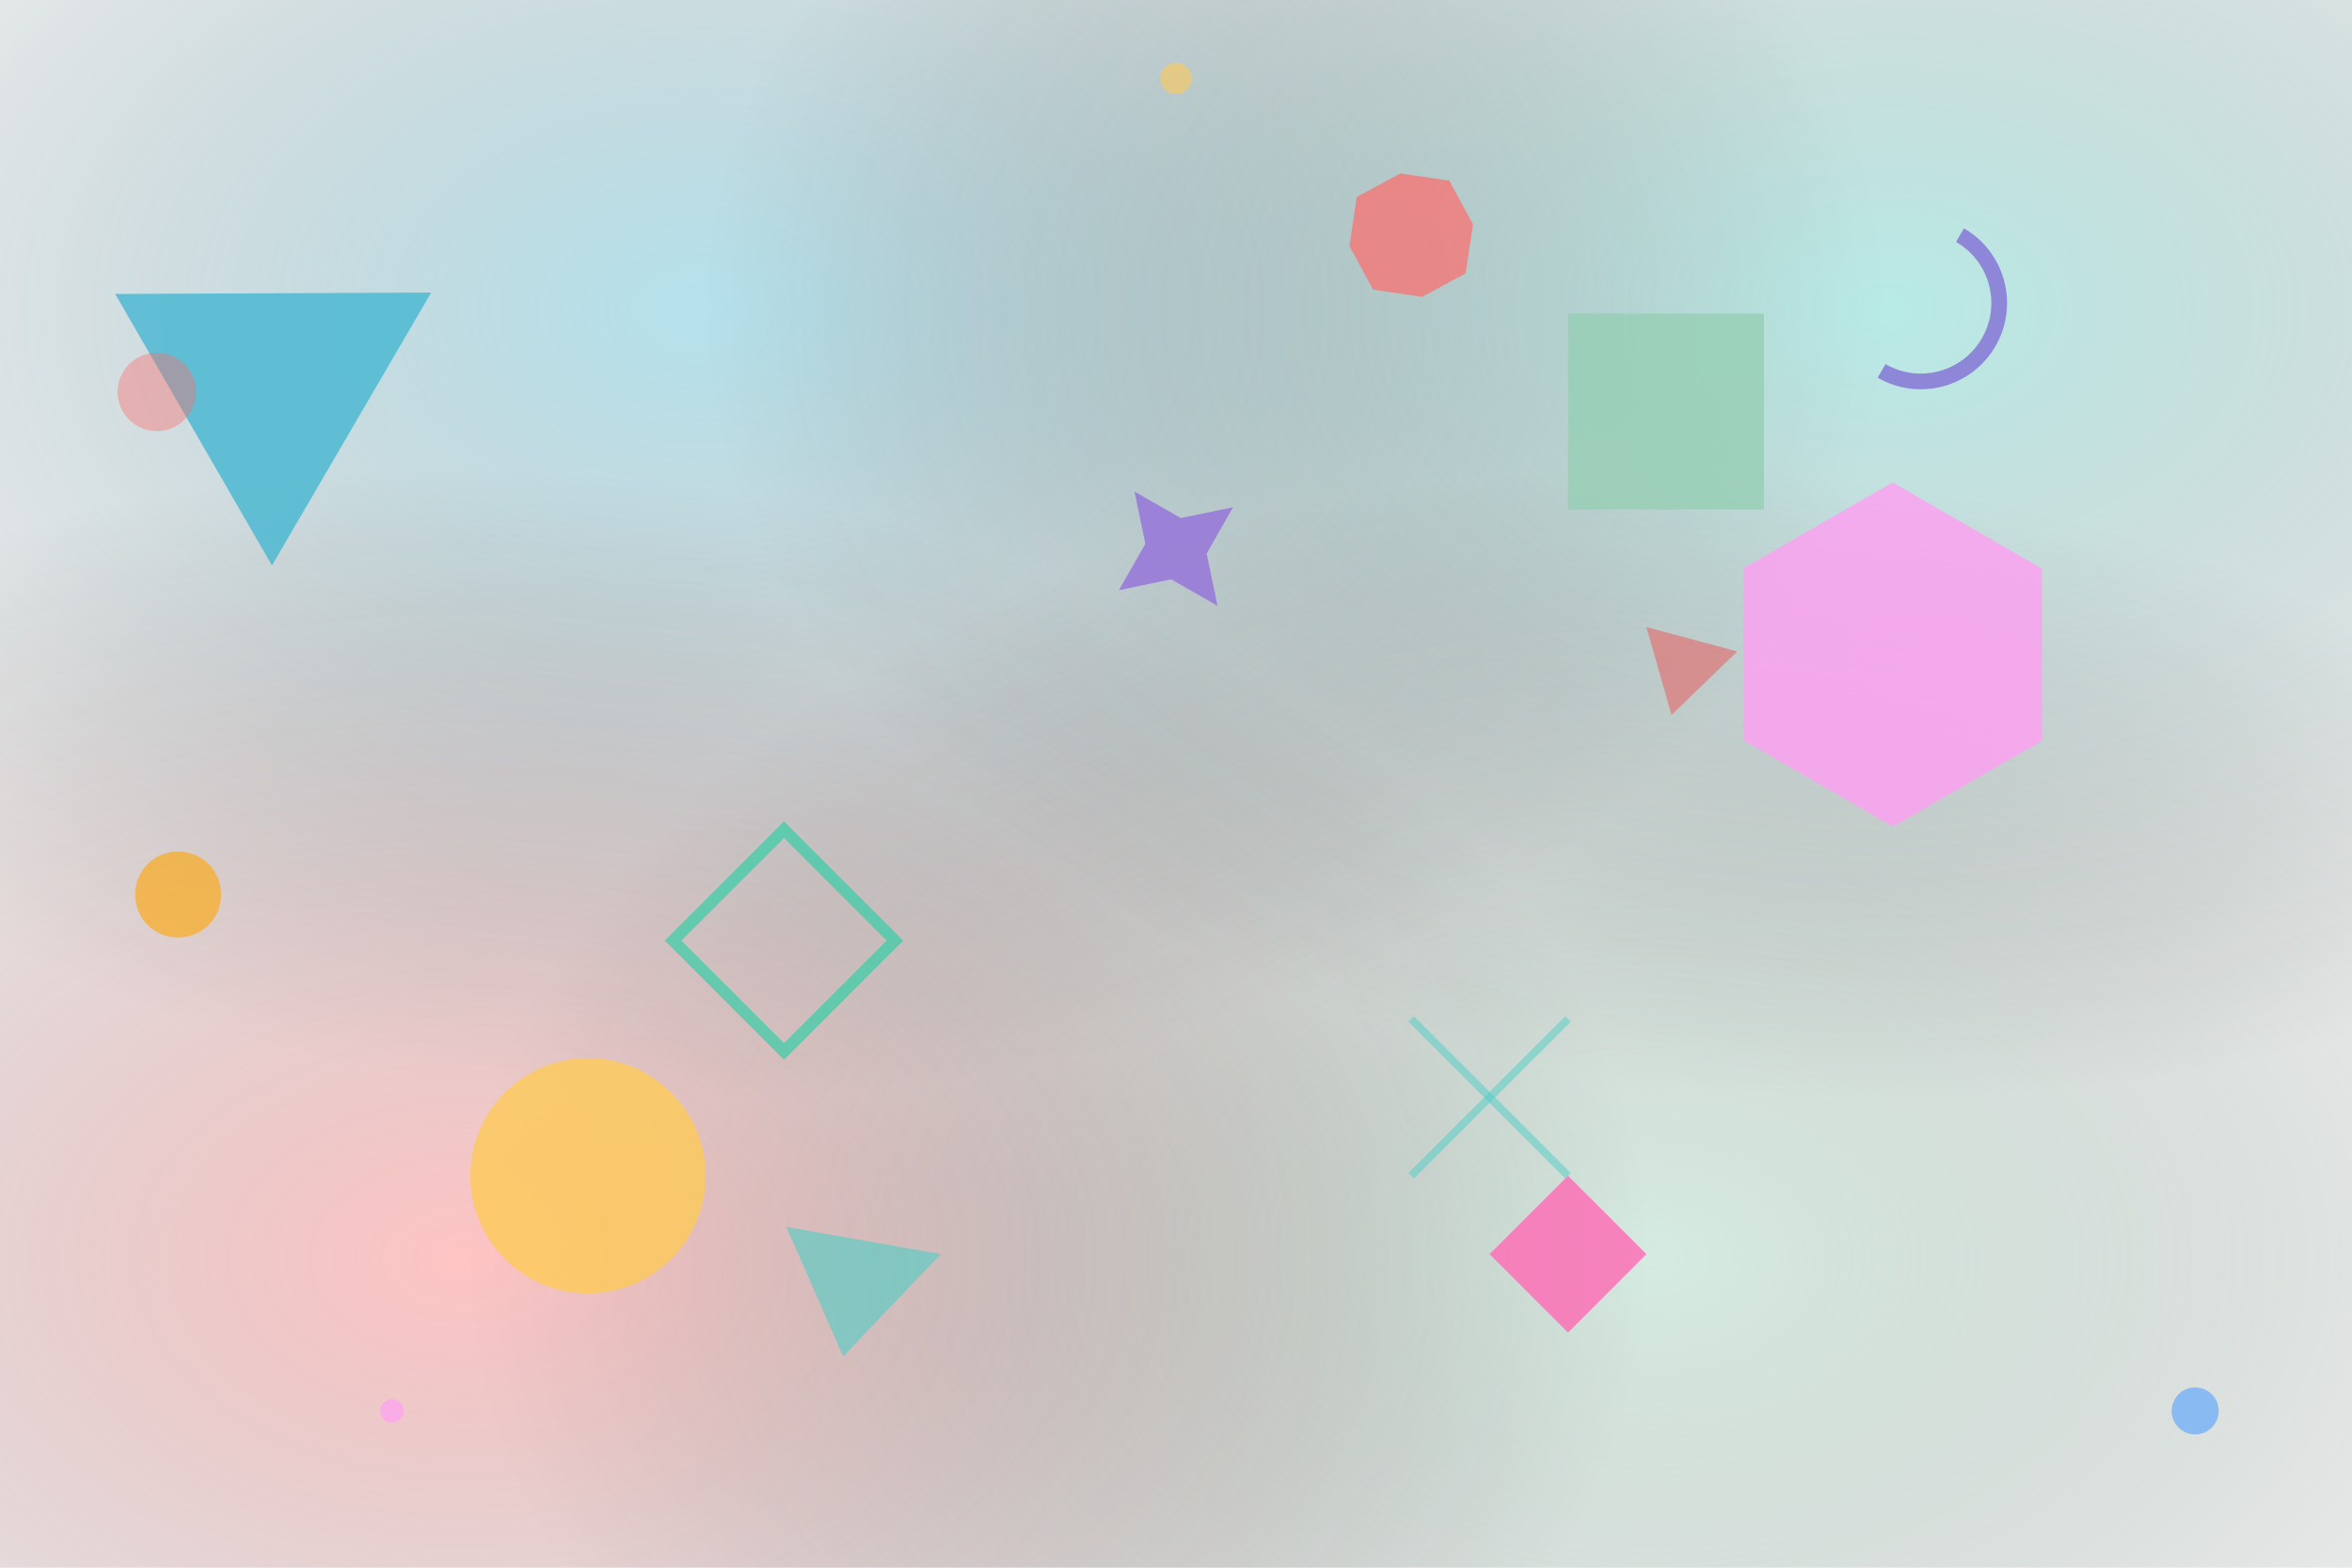
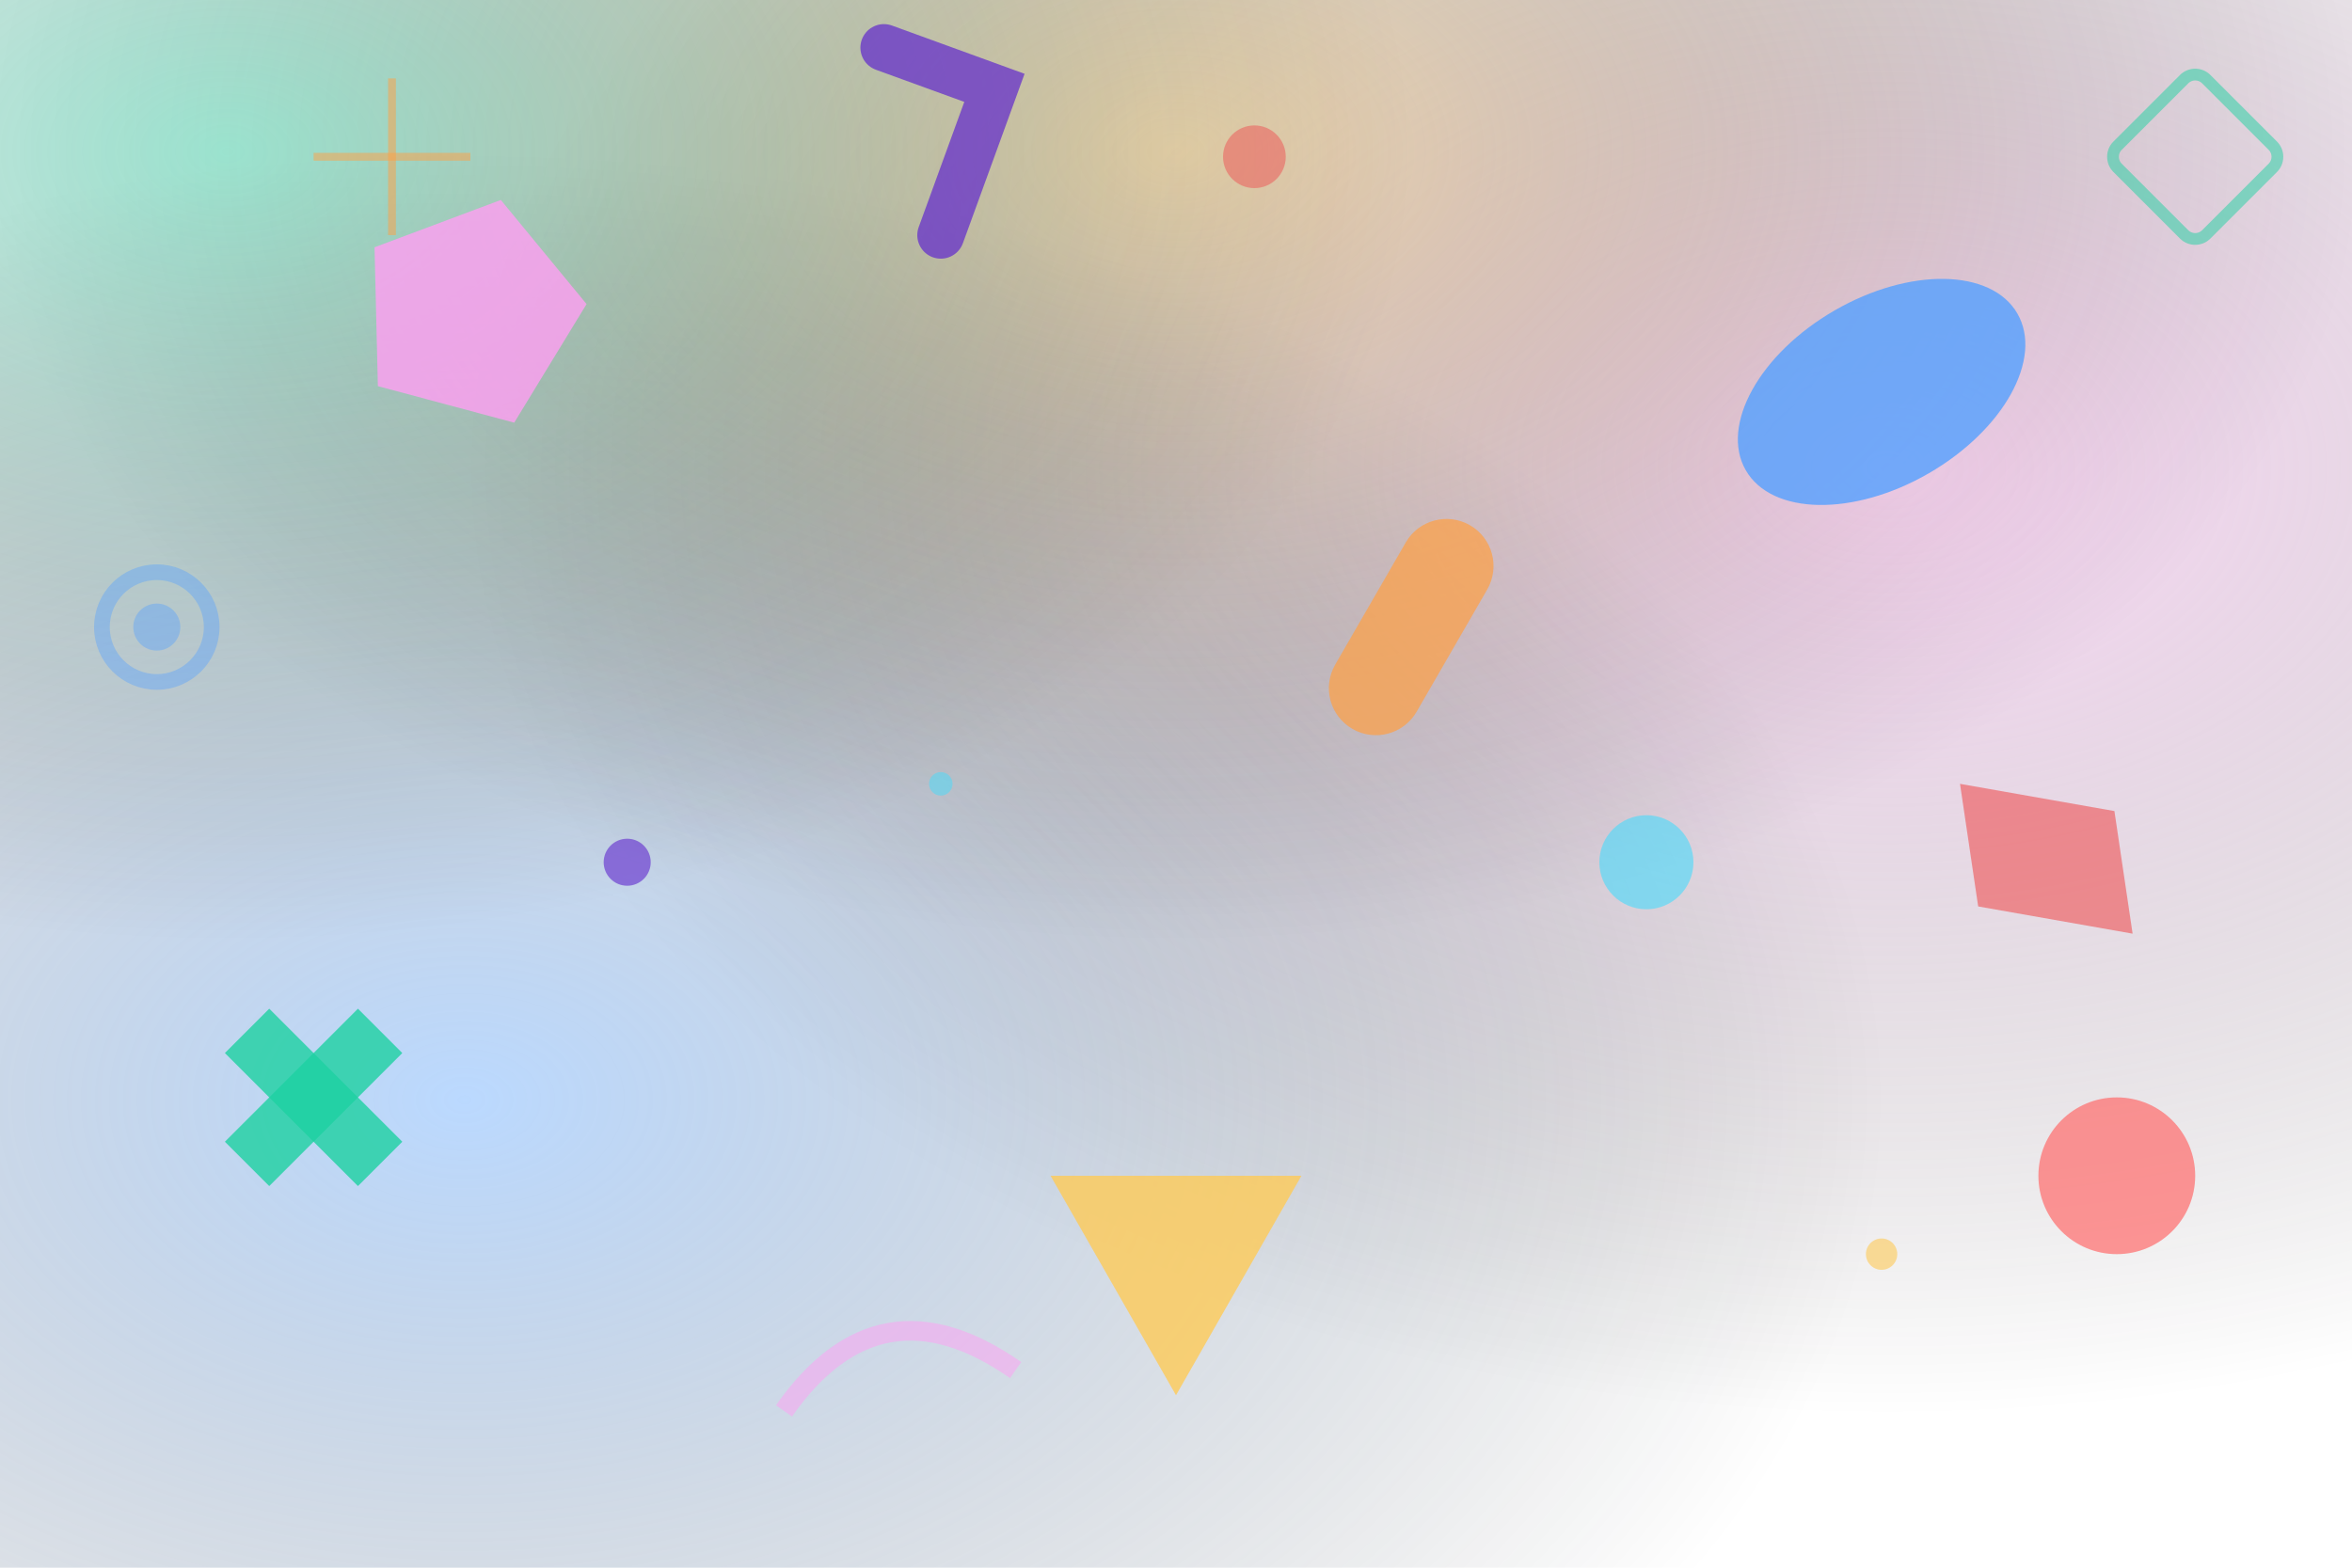
<svg xmlns="http://www.w3.org/2000/svg" width="300" height="200" viewBox="0 0 300 200">
  <defs>
-     <radialGradient id="gradient-1" cx="30%" cy="20%" r="50%">
-       <stop offset="0%" stop-color="rgba(69, 183, 209, 0.4)" />
+     <radialGradient id="gradient-1" cx="80%" cy="30%" r="60%">
+       <stop offset="0%" stop-color="rgba(255, 159, 243, 0.4)" />
      <stop offset="100%" stop-color="transparent" />
    </radialGradient>
-     <radialGradient id="gradient-2" cx="70%" cy="80%" r="50%">
-       <stop offset="0%" stop-color="rgba(150, 206, 180, 0.4)" />
+     <radialGradient id="gradient-2" cx="20%" cy="70%" r="60%">
+       <stop offset="0%" stop-color="rgba(84, 160, 255, 0.4)" />
      <stop offset="100%" stop-color="transparent" />
    </radialGradient>
-     <radialGradient id="gradient-3" cx="20%" cy="80%" r="50%">
-       <stop offset="0%" stop-color="rgba(255, 107, 107, 0.4)" />
+     <radialGradient id="gradient-3" cx="50%" cy="10%" r="50%">
+       <stop offset="0%" stop-color="rgba(254, 202, 87, 0.4)" />
      <stop offset="100%" stop-color="transparent" />
    </radialGradient>
-     <radialGradient id="gradient-4" cx="80%" cy="20%" r="50%">
-       <stop offset="0%" stop-color="rgba(78, 205, 196, 0.4)" />
+     <radialGradient id="gradient-4" cx="10%" cy="10%" r="50%">
+       <stop offset="0%" stop-color="rgba(29, 209, 161, 0.4)" />
      <stop offset="100%" stop-color="transparent" />
    </radialGradient>
  </defs>
  <rect width="100%" height="100%" fill="url(#gradient-1)" />
  <rect width="100%" height="100%" fill="url(#gradient-2)" />
  <rect width="100%" height="100%" fill="url(#gradient-3)" />
  <rect width="100%" height="100%" fill="url(#gradient-4)" />
-   <g transform="translate(45, 20) rotate(60)">
-     <polygon points="0,35 20,0 40,35" fill="#45b7d1" opacity="0.8" />
+   <g transform="translate(60, 40) rotate(15)">
+     <polygon points="0,-15 14,-5 9,12 -9,12 -14,-5" fill="#ff9ff3" opacity="0.8" />
  </g>
-   <g transform="translate(225, 40) rotate(90)">
-     <rect x="0" y="0" width="25" height="25" fill="#96ceb4" opacity="0.8" />
+   <g transform="translate(240, 50) rotate(-30)">
+     <ellipse cx="0" cy="0" rx="20" ry="12" fill="#54a0ff" opacity="0.8" />
  </g>
-   <circle cx="75" cy="150" r="15" fill="#feca57" opacity="0.8" />
-   <g transform="translate(270, 100) rotate(120)">
-     <polygon points="0,11 19,22 19,44 0,55 -19,44 -19,22" fill="#ff9ff3" opacity="0.8" />
+   <g transform="translate(150, 160) rotate(180)">
+     <polygon points="0,-18 16,10 -16,10" fill="#feca57" opacity="0.8" />
  </g>
-   <g transform="translate(210, 170) rotate(180)">
-     <polygon points="10,0 20,10 10,20 0,10" fill="#ff69b4" opacity="0.8" />
+   <g transform="translate(40, 140) rotate(45)">
+     <rect x="-12" y="-4" width="24" height="8" fill="#1dd1a1" opacity="0.8" />
+     <rect x="-4" y="-12" width="8" height="24" fill="#1dd1a1" opacity="0.8" />
  </g>
-   <g transform="translate(150, 70) rotate(144)">
-     <polygon points="0,-9 2.8,-2.8 9,0 2.8,2.8 0,9 -2.8,2.8 -9,0 -2.8,-2.8" fill="#9370db" opacity="0.8" />
+   <circle cx="270" cy="150" r="10" fill="#ff6b6b" opacity="0.7" />
+   <circle cx="210" cy="110" r="6" fill="#48dbfb" opacity="0.6" />
+   <g transform="translate(120, 30) rotate(200)">
+     <path d="M0,0 L0,20 L15,20" stroke="#5f27cd" stroke-width="6" fill="none" stroke-linecap="round" opacity="0.7" />
  </g>
-   <g transform="translate(30, 100) rotate(40)">
-     <path d="M9,15.5 C9,12.5 6.5,10 3.5,10 C0.5,10 -2,12.5 -2,15.5 C-2,18.5 0.5,21 3.5,21 C6.5,21 9,18.5 9,15.5 Z" fill="#ffa500" opacity="0.6" />
+   <g transform="translate(180, 80) rotate(120)">
+     <rect x="-15" y="-6" width="30" height="12" rx="6" ry="6" fill="#ff9f43" opacity="0.7" />
  </g>
-   <g transform="translate(180, 30) rotate(80)">
-     <polygon points="0,-8 6,-6 8,0 6,6 0,8 -6,6 -8,0 -6,-6" fill="#ff6b6b" opacity="0.7" />
+   <g transform="translate(250, 100) rotate(10)">
+     <polygon points="0,0 20,0 25,15 5,15" fill="#ee5253" opacity="0.6" />
  </g>
-   <g transform="translate(120, 160) rotate(100)">
-     <polygon points="0,0 0,20 15,10" fill="#4ecdc4" opacity="0.6" />
+   <g transform="translate(100, 180) rotate(-10)">
+     <path d="M0,0 Q15,-15 30,0" fill="none" stroke="#ff9ff3" stroke-width="2.5" opacity="0.5" />
  </g>
-   <g transform="translate(250, 30) rotate(30)">
-     <path d="M0,0 A10,10 0 1,1 0,20" fill="none" stroke="#5f27cd" stroke-width="2" opacity="0.5" />
+   <g transform="translate(20, 80)">
+     <circle cx="0" cy="0" r="7" fill="none" stroke="#54a0ff" stroke-width="2" opacity="0.4" />
+     <circle cx="0" cy="0" r="3" fill="#54a0ff" opacity="0.4" />
  </g>
-   <g transform="translate(100, 120) rotate(-45)">
-     <rect x="-10" y="-10" width="20" height="20" fill="none" stroke="#1dd1a1" stroke-width="1.5" opacity="0.6" />
+   <g transform="translate(280, 20) rotate(45)">
+     <rect x="-8" y="-8" width="16" height="16" rx="2" fill="none" stroke="#1dd1a1" stroke-width="1.5" opacity="0.5" />
  </g>
-   <circle cx="20" cy="50" r="5" fill="#ff6b6b" opacity="0.4" />
-   <circle cx="280" cy="180" r="3" fill="#54a0ff" opacity="0.6" />
-   <circle cx="150" cy="10" r="2" fill="#feca57" opacity="0.6" />
-   <circle cx="50" cy="180" r="1.5" fill="#ff9ff3" opacity="0.7" />
-   <g transform="translate(210, 80) rotate(15)">
-     <polygon points="0,0 12,0 6,10" fill="#ee5253" opacity="0.5" />
-   </g>
-   <line x1="180" y1="130" x2="200" y2="150" stroke="#4ecdc4" stroke-width="1" opacity="0.5" />
-   <line x1="200" y1="130" x2="180" y2="150" stroke="#4ecdc4" stroke-width="1" opacity="0.5" />
+   <circle cx="160" cy="20" r="4" fill="#ee5253" opacity="0.5" />
+   <circle cx="80" cy="110" r="3" fill="#5f27cd" opacity="0.6" />
+   <circle cx="240" cy="160" r="2" fill="#feca57" opacity="0.6" />
+   <circle cx="120" cy="100" r="1.5" fill="#48dbfb" opacity="0.5" />
+   <path d="M40,20 L60,20" stroke="#ff9f43" stroke-width="1" opacity="0.5" />
+   <path d="M50,10 L50,30" stroke="#ff9f43" stroke-width="1" opacity="0.5" />
</svg>
